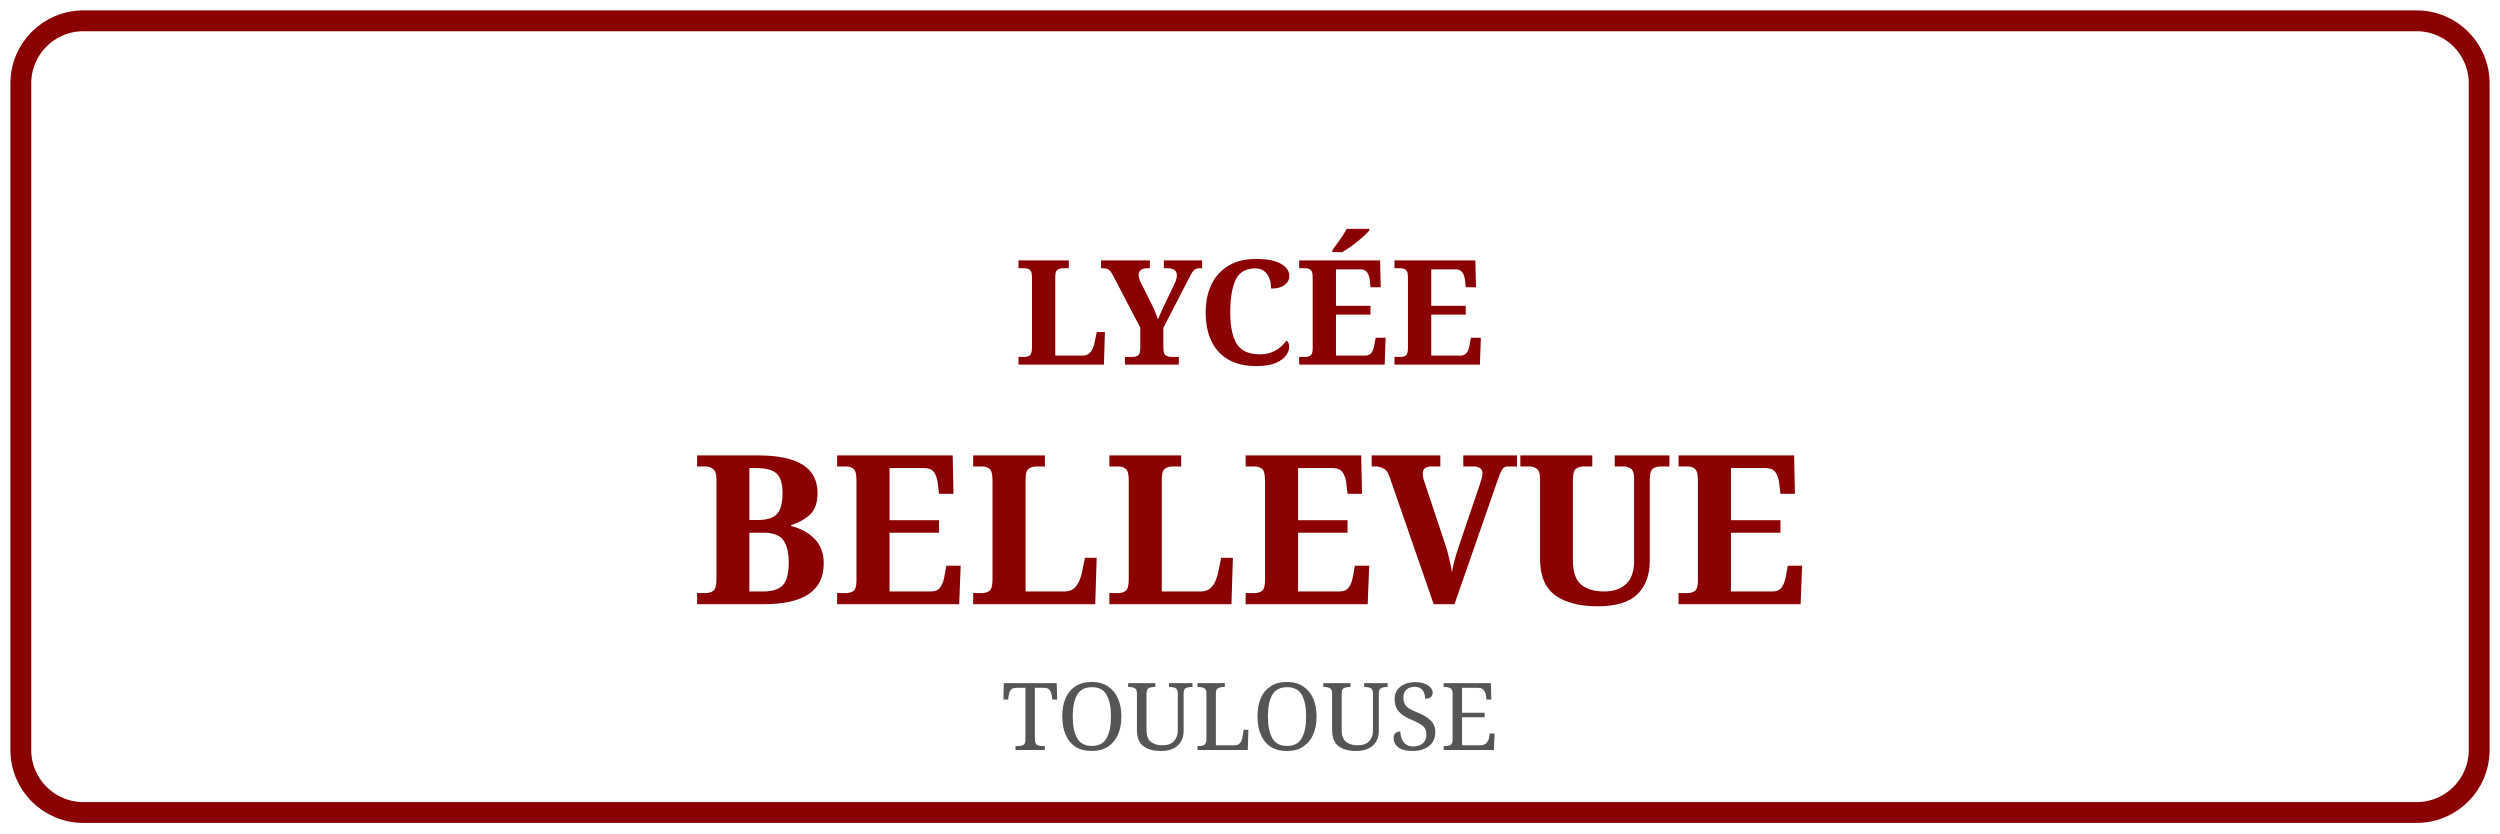
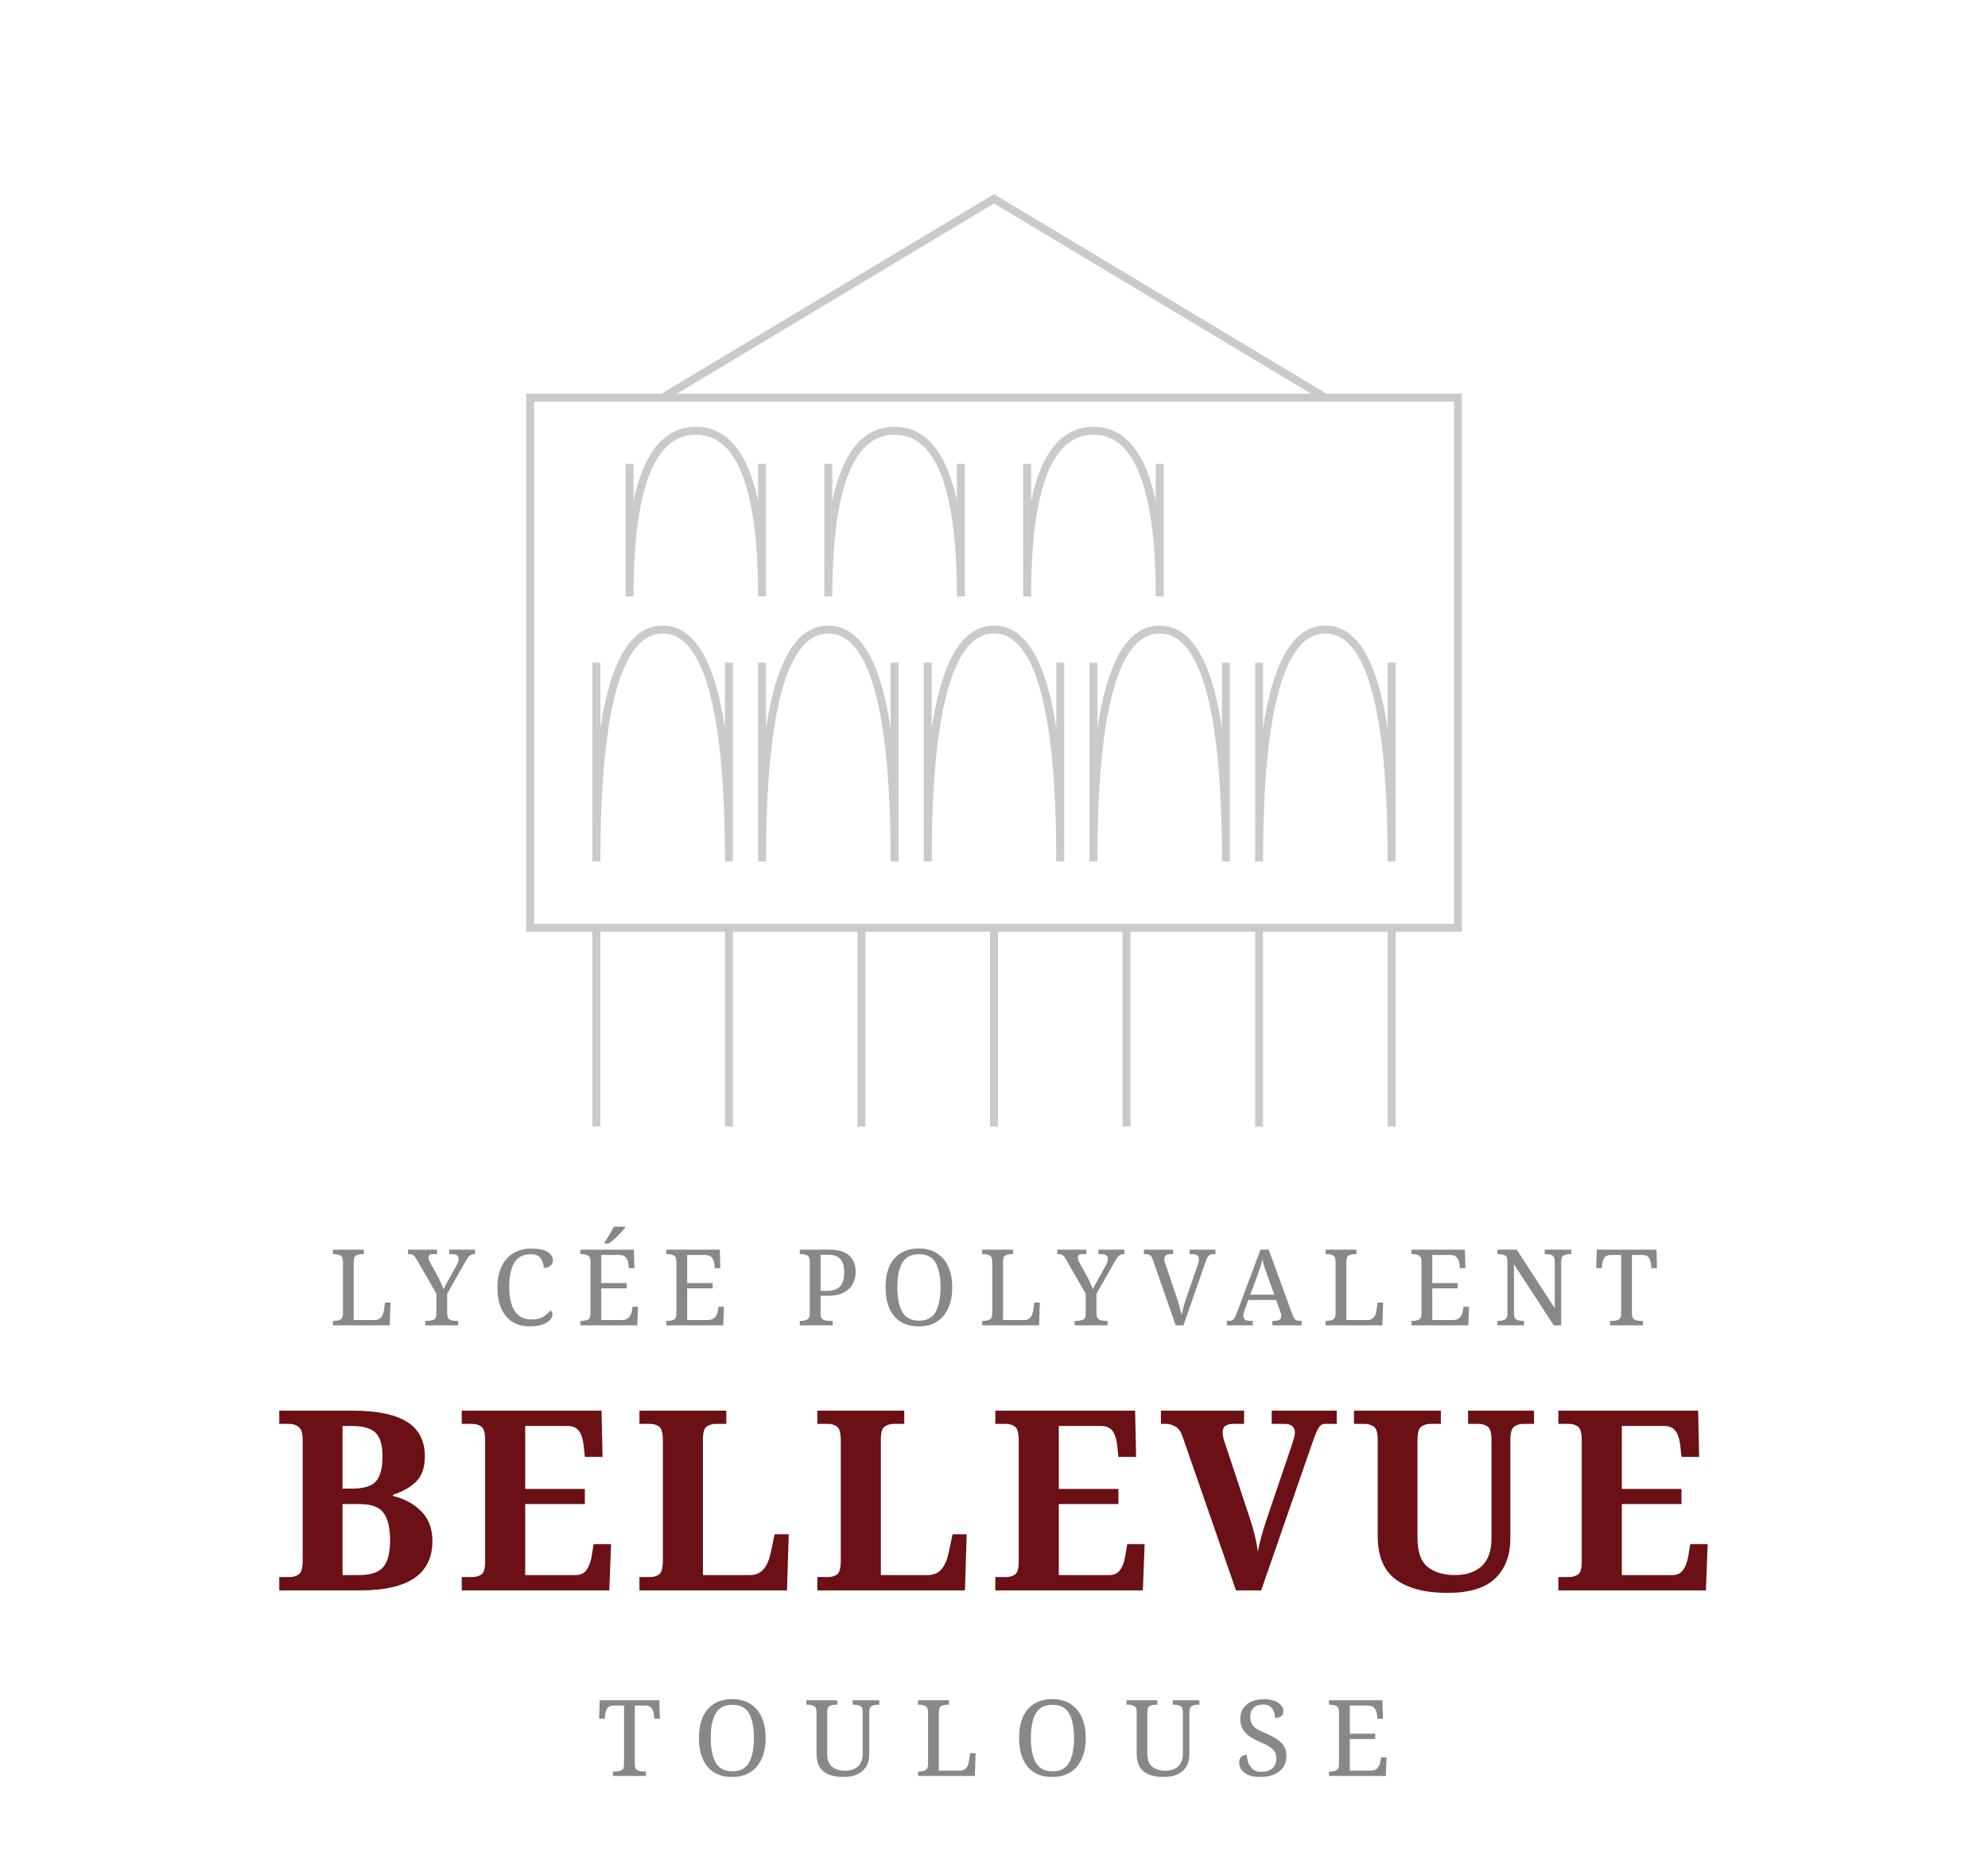
- <svg xmlns="http://www.w3.org/2000/svg" viewBox="0 0 240 80" width="240" height="80">
-   <rect x="2" y="2" width="236" height="76" rx="6" fill="none" stroke="#8B0000" stroke-width="2" />
-   <text x="120" y="35" text-anchor="middle" font-family="Georgia, serif" font-size="14" font-weight="bold" fill="#8B0000">LYCÉE</text>
-   <text x="120" y="58" text-anchor="middle" font-family="Georgia, serif" font-size="20" font-weight="bold" fill="#8B0000">BELLEVUE</text>
-   <text x="120" y="72" text-anchor="middle" font-family="Georgia, serif" font-size="9" fill="#555">TOULOUSE</text>
+ <svg xmlns="http://www.w3.org/2000/svg" viewBox="0 0 300 280" width="300" height="280">
+   <g opacity="0.35" stroke="#666" stroke-width="1.2" fill="none">
+     <polygon points="150,30 100,60 200,60" />
+     <rect x="80" y="60" width="140" height="80" />
+     <path d="M 95,70 L 95,90 Q 95,65 105,65 Q 115,65 115,90 L 115,70" />
+     <path d="M 125,70 L 125,90 Q 125,65 135,65 Q 145,65 145,90 L 145,70" />
+     <path d="M 155,70 L 155,90 Q 155,65 165,65 Q 175,65 175,90 L 175,70" />
+     <path d="M 90,100 L 90,130 Q 90,95 100,95 Q 110,95 110,130 L 110,100" />
+     <path d="M 115,100 L 115,130 Q 115,95 125,95 Q 135,95 135,130 L 135,100" />
+     <path d="M 140,100 L 140,130 Q 140,95 150,95 Q 160,95 160,130 L 160,100" />
+     <path d="M 165,100 L 165,130 Q 165,95 175,95 Q 185,95 185,130 L 185,100" />
+     <path d="M 190,100 L 190,130 Q 190,95 200,95 Q 210,95 210,130 L 210,100" />
+     <line x1="90" y1="140" x2="90" y2="170" />
+     <line x1="110" y1="140" x2="110" y2="170" />
+     <line x1="130" y1="140" x2="130" y2="170" />
+     <line x1="150" y1="140" x2="150" y2="170" />
+     <line x1="170" y1="140" x2="170" y2="170" />
+     <line x1="190" y1="140" x2="190" y2="170" />
+     <line x1="210" y1="140" x2="210" y2="170" />
+   </g>
+   <text x="150" y="200" text-anchor="middle" font-family="Georgia, serif" font-size="16" fill="#888" letter-spacing="3">LYCÉE POLYVALENT</text>
+   <text x="150" y="240" text-anchor="middle" font-family="Georgia, serif" font-size="38" font-weight="bold" fill="#6B1015" letter-spacing="2">BELLEVUE</text>
+   <text x="150" y="268" text-anchor="middle" font-family="Georgia, serif" font-size="16" fill="#888" letter-spacing="5">TOULOUSE</text>
</svg>
